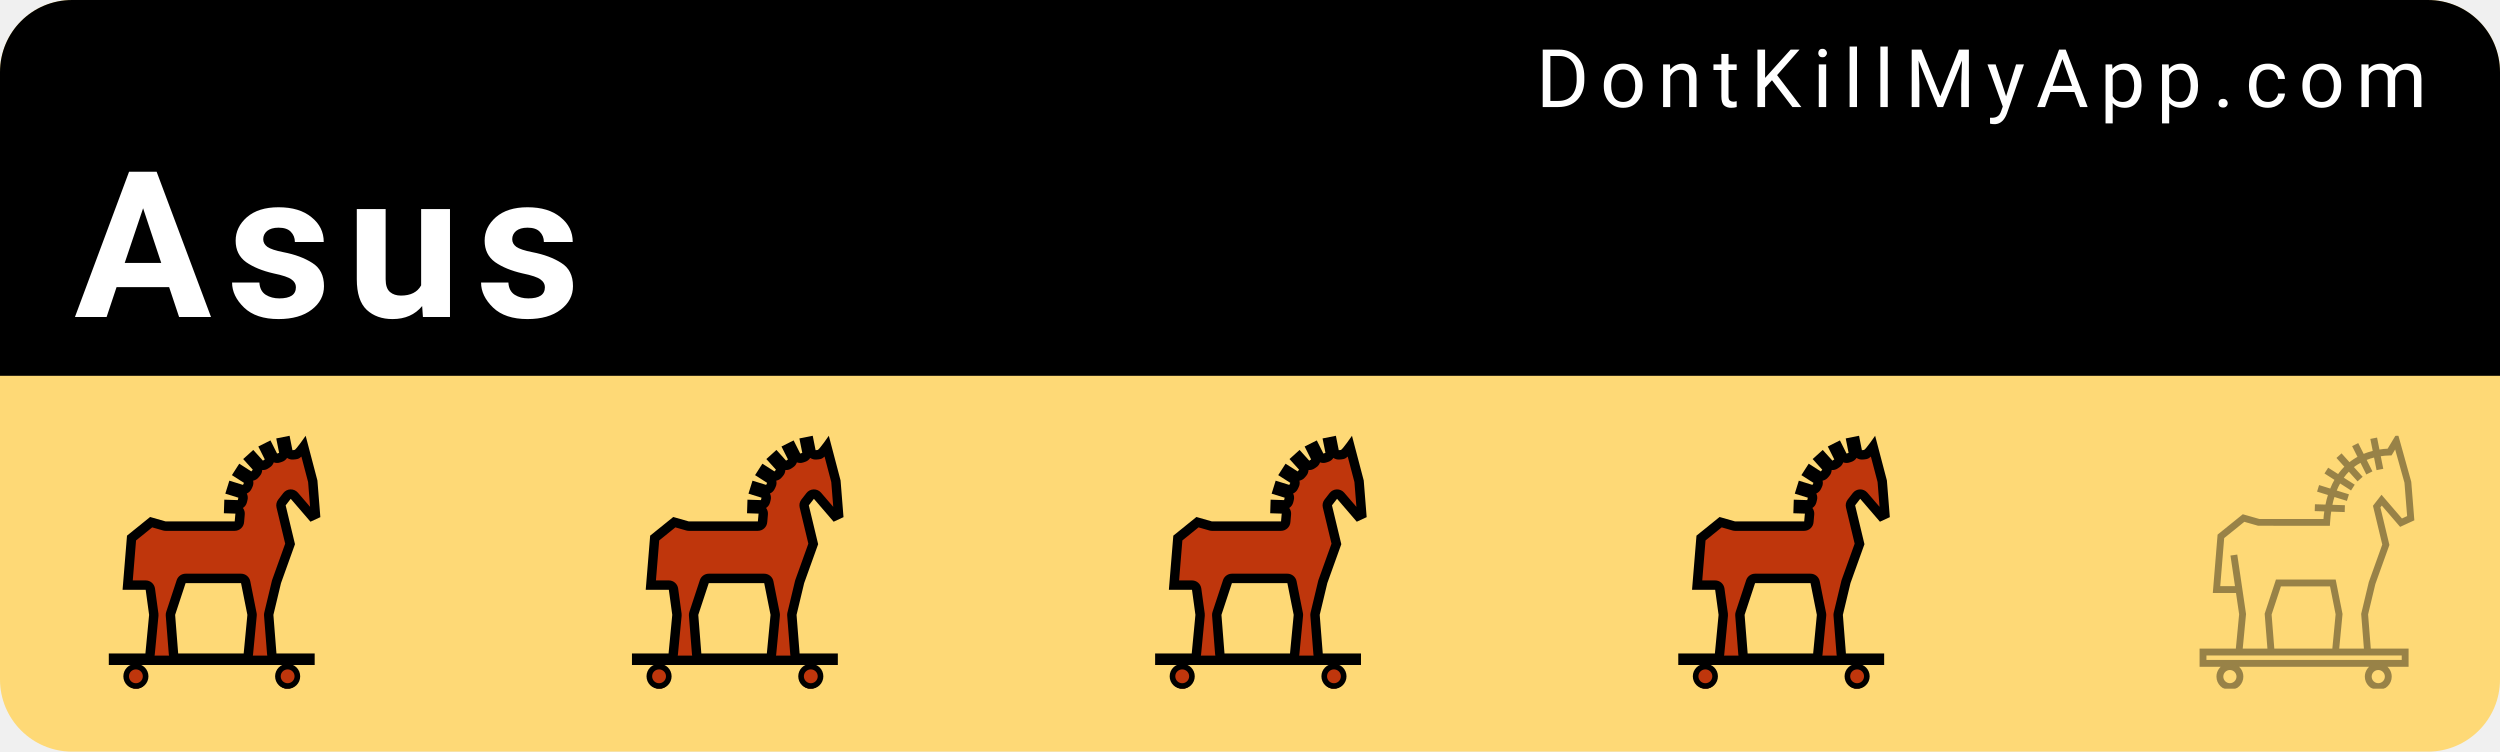
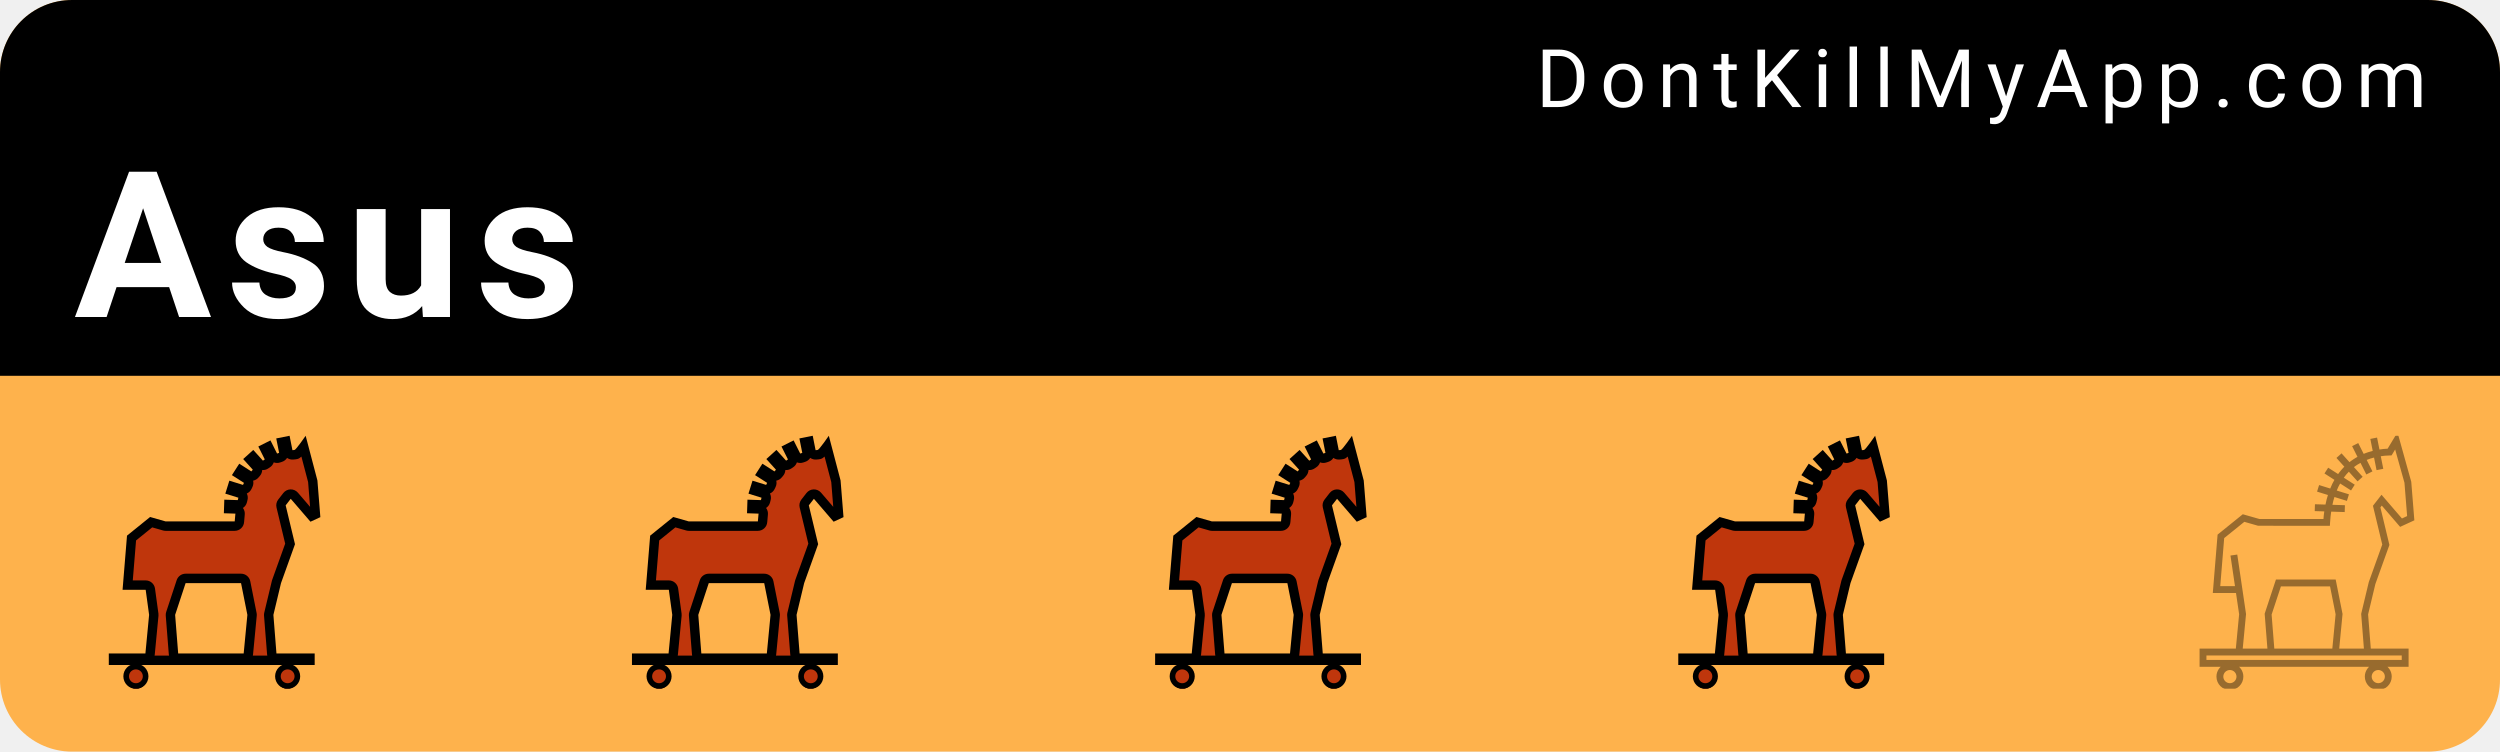
<svg xmlns="http://www.w3.org/2000/svg" width="153mm" height="46mm" viewBox="0 0 153 46" version="1.1" id="svg8">
  <defs id="defs2" />
  <g id="layer1" transform="translate(0,-251)">
-     <rect style="color:#000000;clip-rule:nonzero;display:inline;overflow:visible;visibility:visible;opacity:1;isolation:auto;mix-blend-mode:normal;color-interpolation:sRGB;color-interpolation-filters:linearRGB;solid-color:#000000;solid-opacity:1;fill:#fed976;fill-opacity:1;fill-rule:nonzero;stroke:none;stroke-width:0.529;stroke-linecap:round;stroke-linejoin:miter;stroke-miterlimit:4;stroke-dasharray:none;stroke-dashoffset:0;stroke-opacity:1;color-rendering:auto;image-rendering:auto;shape-rendering:auto;text-rendering:auto;enable-background:accumulate" id="bkg" width="153" height="46" x="6.5503158e-15" y="251" rx="4.416" ry="4.416" />
+     <rect style="color:#000000;clip-rule:nonzero;display:inline;overflow:visible;visibility:visible;opacity:1;isolation:auto;mix-blend-mode:normal;color-interpolation:sRGB;color-interpolation-filters:linearRGB;solid-color:#000000;solid-opacity:1;fill:#feb24c;fill-opacity:1;fill-rule:nonzero;stroke:none;stroke-width:0.529;stroke-linecap:round;stroke-linejoin:miter;stroke-miterlimit:4;stroke-dasharray:none;stroke-dashoffset:0;stroke-opacity:1;color-rendering:auto;image-rendering:auto;shape-rendering:auto;text-rendering:auto;enable-background:accumulate" id="bkg" width="153" height="46" x="6.5503158e-15" y="251" rx="4.416" ry="4.416" />
    <path style="color:#000000;clip-rule:nonzero;display:inline;overflow:visible;visibility:visible;opacity:1;isolation:auto;mix-blend-mode:normal;color-interpolation:sRGB;color-interpolation-filters:linearRGB;solid-color:#000000;solid-opacity:1;fill:#000000;fill-opacity:1;fill-rule:nonzero;stroke:none;stroke-width:2;stroke-linecap:round;stroke-linejoin:miter;stroke-miterlimit:4;stroke-dasharray:none;stroke-dashoffset:0;stroke-opacity:1;color-rendering:auto;image-rendering:auto;shape-rendering:auto;text-rendering:auto;enable-background:accumulate" d="M 16.689,0 C 7.443,0 0,7.443 0,16.689 V 86.93 H 578.268 V 16.689 C 578.268,7.443 570.824,0 561.578,0 Z" id="bkgtop" transform="matrix(0.2645833,0,0,0.2645833,0,251)" />
    <text xml:space="preserve" style="font-style:normal;font-variant:normal;font-weight:300;font-stretch:normal;font-size:9.648px;line-height:0%;font-family:Roboto;-inkscape-font-specification:'Roboto Light';text-align:start;letter-spacing:0.685px;word-spacing:0px;writing-mode:lr-tb;text-anchor:start;fill:#ffffff;fill-opacity:1;stroke:none;stroke-width:0.201px;stroke-linecap:butt;stroke-linejoin:miter;stroke-opacity:1" x="94.007" y="257.55" id="link">
      <tspan id="tspan817" x="94.007" y="257.55" style="font-style:normal;font-variant:normal;font-weight:normal;font-stretch:normal;font-size:4.939px;font-family:Roboto;-inkscape-font-specification:Roboto;fill:#ffffff;stroke-width:0.201px">DontKillMyApp.com</tspan>
    </text>
    <text xml:space="preserve" style="font-style:normal;font-variant:normal;font-weight:bold;font-stretch:normal;font-size:12.7px;line-height:0%;font-family:Roboto;-inkscape-font-specification:'Roboto Bold';text-align:start;letter-spacing:0.902px;word-spacing:0px;writing-mode:lr-tb;text-anchor:start;fill:#ffffff;fill-opacity:1;stroke:none;stroke-width:0.265px;stroke-linecap:butt;stroke-linejoin:miter;stroke-opacity:1" x="4.538" y="270.402" id="vendor">
      <tspan id="tspan821" x="4.538" y="270.402" style="font-style:normal;font-variant:normal;font-weight:bold;font-stretch:normal;font-size:12.5px;font-family:Roboto;-inkscape-font-specification:'Roboto Bold';fill:#ffffff;stroke-width:0.265px">Asus</tspan>
    </text>
    <g id="poo1" transform="matrix(0.01510025,0,0,0.01510025,5.393161,277.6693)">
      <svg version="1.1" x="0px" y="0px" viewBox="0 0 75.284 90" xml:space="preserve" id="svg14" width="1025" height="1025">
        <defs id="defs18" />
        <g id="g8" transform="translate(-12.358,-5)">
          <circle cx="75.88" cy="91.367" r="3.633" id="circle2" />
          <circle cx="22.104" cy="91.367" r="3.633" id="circle4" />
          <path d="M 70.933,68.74 73.642,57.429 78.616,43.583 75.297,29.754 77.107,27.43 84.123,35.584 87.642,33.96 86.598,20.908 82.413,5 c 0,0 -3.433,5.014 -3.983,5.058 -0.235,0.019 -0.476,0.041 -0.722,0.067 L 76.688,5 l -4.743,0.945 1.024,5.144 c -0.243,0.075 -0.487,0.155 -0.731,0.24 L 69.89,6.65 l -4.323,2.168 2.307,4.599 c -0.223,0.141 -0.444,0.287 -0.665,0.44 l -3.435,-3.814 -3.593,3.237 3.418,3.794 c -0.176,0.2 -0.351,0.402 -0.523,0.613 l -4.3,-2.751 -2.606,4.074 4.293,2.746 c -0.119,0.237 -0.234,0.483 -0.348,0.73 l -4.859,-1.507 -1.434,4.619 4.649,1.442 c -0.076,0.278 -0.144,0.567 -0.214,0.855 l -4.794,-0.156 -0.157,4.834 4.106,0.133 C 57.309,33.6 57.22,34.517 57.165,35.481 H 32.587 L 27.056,33.9 18.837,40.539 17.255,59.821 h 8.228 l 1.219,8.917 -1.315,13.722 H 12.358 v 4.115 H 85.623 V 82.46 H 72.017 Z M 37.046,82.462 35.962,68.74 39.693,57.429 h 19.724 l 2.255,11.311 -1.315,13.722 z" id="path6" />
        </g>
        <g transform="translate(-12.358,-5)" id="g821" style="fill:#bf360c;fill-opacity:1">
          <circle id="circle815" r="3.633" cy="91.367" cx="75.88" style="fill:#bf360c;fill-opacity:1" />
          <circle id="circle817" r="3.633" cy="91.367" cx="22.104" style="fill:#bf360c;fill-opacity:1" />
          <path style="fill:#bf360c;fill-opacity:1" id="path819" d="m 80.895,12.396 c -0.113,0.103 -0.209,0.199 -0.396,0.332 -0.277,0.196 -0.575,0.57 -1.801,0.668 -0.217,0.018 -0.43,0.037 -0.639,0.059 A 3.349,3.349 0 0 1 75.799,12.875 3.349,3.349 0 0 1 73.957,14.289 c -0.218,0.067 -0.424,0.134 -0.617,0.201 a 3.349,3.349 0 0 1 -2.287,-0.029 3.349,3.349 0 0 1 -1.391,1.787 c -0.185,0.117 -0.365,0.237 -0.547,0.363 a 3.349,3.349 0 0 1 -2.172,0.582 3.349,3.349 0 0 1 -0.83,2.094 c -0.165,0.188 -0.312,0.357 -0.441,0.516 a 3.349,3.349 0 0 1 -1.957,1.172 3.349,3.349 0 0 1 -0.26,2.283 c -0.088,0.176 -0.188,0.392 -0.299,0.633 a 3.349,3.349 0 0 1 -1.688,1.656 3.349,3.349 0 0 1 0.232,2.375 c -0.052,0.19 -0.113,0.451 -0.189,0.764 a 3.349,3.349 0 0 1 -1.422,2.008 3.349,3.349 0 0 1 0.648,2.395 c -0.099,0.856 -0.18,1.707 -0.23,2.584 a 3.349,3.349 0 0 1 -3.344,3.158 H 32.588 a 3.349,3.349 0 0 1 -0.92,-0.129 l -3.859,-1.104 -5.75,4.645 -1.168,14.229 h 4.592 a 3.349,3.349 0 0 1 3.318,2.896 l 1.219,8.918 a 3.349,3.349 0 0 1 0.016,0.773 L 28.721,82.781 a 3.349,3.349 0 0 1 -0.078,0.443 h 5.148 a 3.349,3.349 0 0 1 -0.082,-0.498 L 32.625,69.004 a 3.349,3.349 0 0 1 0.158,-1.312 l 3.73,-11.311 a 3.349,3.349 0 0 1 3.18,-2.301 h 19.725 a 3.349,3.349 0 0 1 3.285,2.695 l 2.254,11.311 a 3.349,3.349 0 0 1 0.049,0.975 l -1.314,13.723 a 3.349,3.349 0 0 1 -0.076,0.441 h 5.146 a 3.349,3.349 0 0 1 -0.082,-0.5 L 67.596,69.004 a 3.349,3.349 0 0 1 0.08,-1.043 l 2.709,-11.311 a 3.349,3.349 0 0 1 0.105,-0.354 L 75.125,43.391 72.041,30.535 a 3.349,3.349 0 0 1 0.613,-2.84 l 1.811,-2.324 a 3.349,3.349 0 0 1 5.182,-0.125 l 4.342,5.047 -0.705,-8.82 z" />
        </g>
        <circle style="color:#000000;clip-rule:nonzero;display:inline;overflow:visible;visibility:visible;opacity:1;isolation:auto;mix-blend-mode:normal;color-interpolation:sRGB;color-interpolation-filters:linearRGB;solid-color:#000000;solid-opacity:1;fill:#bf360c;fill-opacity:1;fill-rule:nonzero;stroke:#000000;stroke-width:2;stroke-linecap:round;stroke-linejoin:miter;stroke-miterlimit:4;stroke-dasharray:none;stroke-dashoffset:0;stroke-opacity:1;color-rendering:auto;image-rendering:auto;shape-rendering:auto;text-rendering:auto;enable-background:accumulate" id="path2590" cx="9.644" cy="85.599" r="3.464" />
        <circle r="3.464" cy="85.599" cx="63.644" id="circle2592" style="color:#000000;clip-rule:nonzero;display:inline;overflow:visible;visibility:visible;opacity:1;isolation:auto;mix-blend-mode:normal;color-interpolation:sRGB;color-interpolation-filters:linearRGB;solid-color:#000000;solid-opacity:1;fill:#bf360c;fill-opacity:1;fill-rule:nonzero;stroke:#000000;stroke-width:2;stroke-linecap:round;stroke-linejoin:miter;stroke-miterlimit:4;stroke-dasharray:none;stroke-dashoffset:0;stroke-opacity:1;color-rendering:auto;image-rendering:auto;shape-rendering:auto;text-rendering:auto;enable-background:accumulate" />
      </svg>
    </g>
    <g transform="matrix(0.01510025,0,0,0.01510025,37.41043,277.6693)" id="poo2">
      <svg version="1.1" x="0px" y="0px" viewBox="0 0 75.284 90" xml:space="preserve" id="svg14" width="1025" height="1025">
        <defs id="defs18" />
        <g id="g8" transform="translate(-12.358,-5)">
          <circle cx="75.88" cy="91.367" r="3.633" id="circle2" />
          <circle cx="22.104" cy="91.367" r="3.633" id="circle4" />
          <path d="M 70.933,68.74 73.642,57.429 78.616,43.583 75.297,29.754 77.107,27.43 84.123,35.584 87.642,33.96 86.598,20.908 82.413,5 c 0,0 -3.433,5.014 -3.983,5.058 -0.235,0.019 -0.476,0.041 -0.722,0.067 L 76.688,5 l -4.743,0.945 1.024,5.144 c -0.243,0.075 -0.487,0.155 -0.731,0.24 L 69.89,6.65 l -4.323,2.168 2.307,4.599 c -0.223,0.141 -0.444,0.287 -0.665,0.44 l -3.435,-3.814 -3.593,3.237 3.418,3.794 c -0.176,0.2 -0.351,0.402 -0.523,0.613 l -4.3,-2.751 -2.606,4.074 4.293,2.746 c -0.119,0.237 -0.234,0.483 -0.348,0.73 l -4.859,-1.507 -1.434,4.619 4.649,1.442 c -0.076,0.278 -0.144,0.567 -0.214,0.855 l -4.794,-0.156 -0.157,4.834 4.106,0.133 C 57.309,33.6 57.22,34.517 57.165,35.481 H 32.587 L 27.056,33.9 18.837,40.539 17.255,59.821 h 8.228 l 1.219,8.917 -1.315,13.722 H 12.358 v 4.115 H 85.623 V 82.46 H 72.017 Z M 37.046,82.462 35.962,68.74 39.693,57.429 h 19.724 l 2.255,11.311 -1.315,13.722 z" id="path6" />
        </g>
        <g transform="translate(-12.358,-5)" id="g821" style="fill:#bf360c;fill-opacity:1">
          <circle id="circle815" r="3.633" cy="91.367" cx="75.88" style="fill:#bf360c;fill-opacity:1" />
          <circle id="circle817" r="3.633" cy="91.367" cx="22.104" style="fill:#bf360c;fill-opacity:1" />
          <path style="fill:#bf360c;fill-opacity:1" id="path819" d="m 80.895,12.396 c -0.113,0.103 -0.209,0.199 -0.396,0.332 -0.277,0.196 -0.575,0.57 -1.801,0.668 -0.217,0.018 -0.43,0.037 -0.639,0.059 A 3.349,3.349 0 0 1 75.799,12.875 3.349,3.349 0 0 1 73.957,14.289 c -0.218,0.067 -0.424,0.134 -0.617,0.201 a 3.349,3.349 0 0 1 -2.287,-0.029 3.349,3.349 0 0 1 -1.391,1.787 c -0.185,0.117 -0.365,0.237 -0.547,0.363 a 3.349,3.349 0 0 1 -2.172,0.582 3.349,3.349 0 0 1 -0.83,2.094 c -0.165,0.188 -0.312,0.357 -0.441,0.516 a 3.349,3.349 0 0 1 -1.957,1.172 3.349,3.349 0 0 1 -0.26,2.283 c -0.088,0.176 -0.188,0.392 -0.299,0.633 a 3.349,3.349 0 0 1 -1.688,1.656 3.349,3.349 0 0 1 0.232,2.375 c -0.052,0.19 -0.113,0.451 -0.189,0.764 a 3.349,3.349 0 0 1 -1.422,2.008 3.349,3.349 0 0 1 0.648,2.395 c -0.099,0.856 -0.18,1.707 -0.23,2.584 a 3.349,3.349 0 0 1 -3.344,3.158 H 32.588 a 3.349,3.349 0 0 1 -0.92,-0.129 l -3.859,-1.104 -5.75,4.645 -1.168,14.229 h 4.592 a 3.349,3.349 0 0 1 3.318,2.896 l 1.219,8.918 a 3.349,3.349 0 0 1 0.016,0.773 L 28.721,82.781 a 3.349,3.349 0 0 1 -0.078,0.443 h 5.148 a 3.349,3.349 0 0 1 -0.082,-0.498 L 32.625,69.004 a 3.349,3.349 0 0 1 0.158,-1.312 l 3.73,-11.311 a 3.349,3.349 0 0 1 3.18,-2.301 h 19.725 a 3.349,3.349 0 0 1 3.285,2.695 l 2.254,11.311 a 3.349,3.349 0 0 1 0.049,0.975 l -1.314,13.723 a 3.349,3.349 0 0 1 -0.076,0.441 h 5.146 a 3.349,3.349 0 0 1 -0.082,-0.5 L 67.596,69.004 a 3.349,3.349 0 0 1 0.08,-1.043 l 2.709,-11.311 a 3.349,3.349 0 0 1 0.105,-0.354 L 75.125,43.391 72.041,30.535 a 3.349,3.349 0 0 1 0.613,-2.84 l 1.811,-2.324 a 3.349,3.349 0 0 1 5.182,-0.125 l 4.342,5.047 -0.705,-8.82 z" />
        </g>
        <circle style="color:#000000;clip-rule:nonzero;display:inline;overflow:visible;visibility:visible;opacity:1;isolation:auto;mix-blend-mode:normal;color-interpolation:sRGB;color-interpolation-filters:linearRGB;solid-color:#000000;solid-opacity:1;fill:#bf360c;fill-opacity:1;fill-rule:nonzero;stroke:#000000;stroke-width:2;stroke-linecap:round;stroke-linejoin:miter;stroke-miterlimit:4;stroke-dasharray:none;stroke-dashoffset:0;stroke-opacity:1;color-rendering:auto;image-rendering:auto;shape-rendering:auto;text-rendering:auto;enable-background:accumulate" id="path2590" cx="9.644" cy="85.599" r="3.464" />
        <circle r="3.464" cy="85.599" cx="63.644" id="circle2592" style="color:#000000;clip-rule:nonzero;display:inline;overflow:visible;visibility:visible;opacity:1;isolation:auto;mix-blend-mode:normal;color-interpolation:sRGB;color-interpolation-filters:linearRGB;solid-color:#000000;solid-opacity:1;fill:#bf360c;fill-opacity:1;fill-rule:nonzero;stroke:#000000;stroke-width:2;stroke-linecap:round;stroke-linejoin:miter;stroke-miterlimit:4;stroke-dasharray:none;stroke-dashoffset:0;stroke-opacity:1;color-rendering:auto;image-rendering:auto;shape-rendering:auto;text-rendering:auto;enable-background:accumulate" />
      </svg>
    </g>
    <g id="poo3" transform="matrix(0.01510025,0,0,0.01510025,69.4277,277.6693)">
      <svg version="1.1" x="0px" y="0px" viewBox="0 0 75.284 90" xml:space="preserve" id="svg14" width="1025" height="1025">
        <defs id="defs18" />
        <g id="g8" transform="translate(-12.358,-5)">
          <circle cx="75.88" cy="91.367" r="3.633" id="circle2" />
          <circle cx="22.104" cy="91.367" r="3.633" id="circle4" />
          <path d="M 70.933,68.74 73.642,57.429 78.616,43.583 75.297,29.754 77.107,27.43 84.123,35.584 87.642,33.96 86.598,20.908 82.413,5 c 0,0 -3.433,5.014 -3.983,5.058 -0.235,0.019 -0.476,0.041 -0.722,0.067 L 76.688,5 l -4.743,0.945 1.024,5.144 c -0.243,0.075 -0.487,0.155 -0.731,0.24 L 69.89,6.65 l -4.323,2.168 2.307,4.599 c -0.223,0.141 -0.444,0.287 -0.665,0.44 l -3.435,-3.814 -3.593,3.237 3.418,3.794 c -0.176,0.2 -0.351,0.402 -0.523,0.613 l -4.3,-2.751 -2.606,4.074 4.293,2.746 c -0.119,0.237 -0.234,0.483 -0.348,0.73 l -4.859,-1.507 -1.434,4.619 4.649,1.442 c -0.076,0.278 -0.144,0.567 -0.214,0.855 l -4.794,-0.156 -0.157,4.834 4.106,0.133 C 57.309,33.6 57.22,34.517 57.165,35.481 H 32.587 L 27.056,33.9 18.837,40.539 17.255,59.821 h 8.228 l 1.219,8.917 -1.315,13.722 H 12.358 v 4.115 H 85.623 V 82.46 H 72.017 Z M 37.046,82.462 35.962,68.74 39.693,57.429 h 19.724 l 2.255,11.311 -1.315,13.722 z" id="path6" />
        </g>
        <g transform="translate(-12.358,-5)" id="g821" style="fill:#bf360c;fill-opacity:1">
          <circle id="circle815" r="3.633" cy="91.367" cx="75.88" style="fill:#bf360c;fill-opacity:1" />
          <circle id="circle817" r="3.633" cy="91.367" cx="22.104" style="fill:#bf360c;fill-opacity:1" />
          <path style="fill:#bf360c;fill-opacity:1" id="path819" d="m 80.895,12.396 c -0.113,0.103 -0.209,0.199 -0.396,0.332 -0.277,0.196 -0.575,0.57 -1.801,0.668 -0.217,0.018 -0.43,0.037 -0.639,0.059 A 3.349,3.349 0 0 1 75.799,12.875 3.349,3.349 0 0 1 73.957,14.289 c -0.218,0.067 -0.424,0.134 -0.617,0.201 a 3.349,3.349 0 0 1 -2.287,-0.029 3.349,3.349 0 0 1 -1.391,1.787 c -0.185,0.117 -0.365,0.237 -0.547,0.363 a 3.349,3.349 0 0 1 -2.172,0.582 3.349,3.349 0 0 1 -0.83,2.094 c -0.165,0.188 -0.312,0.357 -0.441,0.516 a 3.349,3.349 0 0 1 -1.957,1.172 3.349,3.349 0 0 1 -0.26,2.283 c -0.088,0.176 -0.188,0.392 -0.299,0.633 a 3.349,3.349 0 0 1 -1.688,1.656 3.349,3.349 0 0 1 0.232,2.375 c -0.052,0.19 -0.113,0.451 -0.189,0.764 a 3.349,3.349 0 0 1 -1.422,2.008 3.349,3.349 0 0 1 0.648,2.395 c -0.099,0.856 -0.18,1.707 -0.23,2.584 a 3.349,3.349 0 0 1 -3.344,3.158 H 32.588 a 3.349,3.349 0 0 1 -0.92,-0.129 l -3.859,-1.104 -5.75,4.645 -1.168,14.229 h 4.592 a 3.349,3.349 0 0 1 3.318,2.896 l 1.219,8.918 a 3.349,3.349 0 0 1 0.016,0.773 L 28.721,82.781 a 3.349,3.349 0 0 1 -0.078,0.443 h 5.148 a 3.349,3.349 0 0 1 -0.082,-0.498 L 32.625,69.004 a 3.349,3.349 0 0 1 0.158,-1.312 l 3.73,-11.311 a 3.349,3.349 0 0 1 3.18,-2.301 h 19.725 a 3.349,3.349 0 0 1 3.285,2.695 l 2.254,11.311 a 3.349,3.349 0 0 1 0.049,0.975 l -1.314,13.723 a 3.349,3.349 0 0 1 -0.076,0.441 h 5.146 a 3.349,3.349 0 0 1 -0.082,-0.5 L 67.596,69.004 a 3.349,3.349 0 0 1 0.08,-1.043 l 2.709,-11.311 a 3.349,3.349 0 0 1 0.105,-0.354 L 75.125,43.391 72.041,30.535 a 3.349,3.349 0 0 1 0.613,-2.84 l 1.811,-2.324 a 3.349,3.349 0 0 1 5.182,-0.125 l 4.342,5.047 -0.705,-8.82 z" />
        </g>
        <circle style="color:#000000;clip-rule:nonzero;display:inline;overflow:visible;visibility:visible;opacity:1;isolation:auto;mix-blend-mode:normal;color-interpolation:sRGB;color-interpolation-filters:linearRGB;solid-color:#000000;solid-opacity:1;fill:#bf360c;fill-opacity:1;fill-rule:nonzero;stroke:#000000;stroke-width:2;stroke-linecap:round;stroke-linejoin:miter;stroke-miterlimit:4;stroke-dasharray:none;stroke-dashoffset:0;stroke-opacity:1;color-rendering:auto;image-rendering:auto;shape-rendering:auto;text-rendering:auto;enable-background:accumulate" id="path2590" cx="9.644" cy="85.599" r="3.464" />
        <circle r="3.464" cy="85.599" cx="63.644" id="circle2592" style="color:#000000;clip-rule:nonzero;display:inline;overflow:visible;visibility:visible;opacity:1;isolation:auto;mix-blend-mode:normal;color-interpolation:sRGB;color-interpolation-filters:linearRGB;solid-color:#000000;solid-opacity:1;fill:#bf360c;fill-opacity:1;fill-rule:nonzero;stroke:#000000;stroke-width:2;stroke-linecap:round;stroke-linejoin:miter;stroke-miterlimit:4;stroke-dasharray:none;stroke-dashoffset:0;stroke-opacity:1;color-rendering:auto;image-rendering:auto;shape-rendering:auto;text-rendering:auto;enable-background:accumulate" />
      </svg>
    </g>
    <g transform="matrix(0.01510025,0,0,0.01510025,101.445,277.6693)" id="poo4">
      <svg version="1.1" x="0px" y="0px" viewBox="0 0 75.284 90" xml:space="preserve" id="svg14" width="1025" height="1025">
        <defs id="defs18" />
        <g id="g8" transform="translate(-12.358,-5)">
          <circle cx="75.88" cy="91.367" r="3.633" id="circle2" />
          <circle cx="22.104" cy="91.367" r="3.633" id="circle4" />
          <path d="M 70.933,68.74 73.642,57.429 78.616,43.583 75.297,29.754 77.107,27.43 84.123,35.584 87.642,33.96 86.598,20.908 82.413,5 c 0,0 -3.433,5.014 -3.983,5.058 -0.235,0.019 -0.476,0.041 -0.722,0.067 L 76.688,5 l -4.743,0.945 1.024,5.144 c -0.243,0.075 -0.487,0.155 -0.731,0.24 L 69.89,6.65 l -4.323,2.168 2.307,4.599 c -0.223,0.141 -0.444,0.287 -0.665,0.44 l -3.435,-3.814 -3.593,3.237 3.418,3.794 c -0.176,0.2 -0.351,0.402 -0.523,0.613 l -4.3,-2.751 -2.606,4.074 4.293,2.746 c -0.119,0.237 -0.234,0.483 -0.348,0.73 l -4.859,-1.507 -1.434,4.619 4.649,1.442 c -0.076,0.278 -0.144,0.567 -0.214,0.855 l -4.794,-0.156 -0.157,4.834 4.106,0.133 C 57.309,33.6 57.22,34.517 57.165,35.481 H 32.587 L 27.056,33.9 18.837,40.539 17.255,59.821 h 8.228 l 1.219,8.917 -1.315,13.722 H 12.358 v 4.115 H 85.623 V 82.46 H 72.017 Z M 37.046,82.462 35.962,68.74 39.693,57.429 h 19.724 l 2.255,11.311 -1.315,13.722 z" id="path6" />
        </g>
        <g transform="translate(-12.358,-5)" id="g821" style="fill:#bf360c;fill-opacity:1">
          <circle id="circle815" r="3.633" cy="91.367" cx="75.88" style="fill:#bf360c;fill-opacity:1" />
          <circle id="circle817" r="3.633" cy="91.367" cx="22.104" style="fill:#bf360c;fill-opacity:1" />
          <path style="fill:#bf360c;fill-opacity:1" id="path819" d="m 80.895,12.396 c -0.113,0.103 -0.209,0.199 -0.396,0.332 -0.277,0.196 -0.575,0.57 -1.801,0.668 -0.217,0.018 -0.43,0.037 -0.639,0.059 A 3.349,3.349 0 0 1 75.799,12.875 3.349,3.349 0 0 1 73.957,14.289 c -0.218,0.067 -0.424,0.134 -0.617,0.201 a 3.349,3.349 0 0 1 -2.287,-0.029 3.349,3.349 0 0 1 -1.391,1.787 c -0.185,0.117 -0.365,0.237 -0.547,0.363 a 3.349,3.349 0 0 1 -2.172,0.582 3.349,3.349 0 0 1 -0.83,2.094 c -0.165,0.188 -0.312,0.357 -0.441,0.516 a 3.349,3.349 0 0 1 -1.957,1.172 3.349,3.349 0 0 1 -0.26,2.283 c -0.088,0.176 -0.188,0.392 -0.299,0.633 a 3.349,3.349 0 0 1 -1.688,1.656 3.349,3.349 0 0 1 0.232,2.375 c -0.052,0.19 -0.113,0.451 -0.189,0.764 a 3.349,3.349 0 0 1 -1.422,2.008 3.349,3.349 0 0 1 0.648,2.395 c -0.099,0.856 -0.18,1.707 -0.23,2.584 a 3.349,3.349 0 0 1 -3.344,3.158 H 32.588 a 3.349,3.349 0 0 1 -0.92,-0.129 l -3.859,-1.104 -5.75,4.645 -1.168,14.229 h 4.592 a 3.349,3.349 0 0 1 3.318,2.896 l 1.219,8.918 a 3.349,3.349 0 0 1 0.016,0.773 L 28.721,82.781 a 3.349,3.349 0 0 1 -0.078,0.443 h 5.148 a 3.349,3.349 0 0 1 -0.082,-0.498 L 32.625,69.004 a 3.349,3.349 0 0 1 0.158,-1.312 l 3.73,-11.311 a 3.349,3.349 0 0 1 3.18,-2.301 h 19.725 a 3.349,3.349 0 0 1 3.285,2.695 l 2.254,11.311 a 3.349,3.349 0 0 1 0.049,0.975 l -1.314,13.723 a 3.349,3.349 0 0 1 -0.076,0.441 h 5.146 a 3.349,3.349 0 0 1 -0.082,-0.5 L 67.596,69.004 a 3.349,3.349 0 0 1 0.08,-1.043 l 2.709,-11.311 a 3.349,3.349 0 0 1 0.105,-0.354 L 75.125,43.391 72.041,30.535 a 3.349,3.349 0 0 1 0.613,-2.84 l 1.811,-2.324 a 3.349,3.349 0 0 1 5.182,-0.125 l 4.342,5.047 -0.705,-8.82 z" />
        </g>
        <circle style="color:#000000;clip-rule:nonzero;display:inline;overflow:visible;visibility:visible;opacity:1;isolation:auto;mix-blend-mode:normal;color-interpolation:sRGB;color-interpolation-filters:linearRGB;solid-color:#000000;solid-opacity:1;fill:#bf360c;fill-opacity:1;fill-rule:nonzero;stroke:#000000;stroke-width:2;stroke-linecap:round;stroke-linejoin:miter;stroke-miterlimit:4;stroke-dasharray:none;stroke-dashoffset:0;stroke-opacity:1;color-rendering:auto;image-rendering:auto;shape-rendering:auto;text-rendering:auto;enable-background:accumulate" id="path2590" cx="9.644" cy="85.599" r="3.464" />
        <circle r="3.464" cy="85.599" cx="63.644" id="circle2592" style="color:#000000;clip-rule:nonzero;display:inline;overflow:visible;visibility:visible;opacity:1;isolation:auto;mix-blend-mode:normal;color-interpolation:sRGB;color-interpolation-filters:linearRGB;solid-color:#000000;solid-opacity:1;fill:#bf360c;fill-opacity:1;fill-rule:nonzero;stroke:#000000;stroke-width:2;stroke-linecap:round;stroke-linejoin:miter;stroke-miterlimit:4;stroke-dasharray:none;stroke-dashoffset:0;stroke-opacity:1;color-rendering:auto;image-rendering:auto;shape-rendering:auto;text-rendering:auto;enable-background:accumulate" />
      </svg>
    </g>
    <g transform="matrix(0.01510025,0,0,0.01510025,133.445,277.6693)" id="poo5">
      <svg version="1.1" x="0px" y="0px" viewBox="0 0 77.221 92.142" xml:space="preserve" id="svg8" width="1025" height="1025">
        <defs id="defs12" />
        <path d="m 6.144,87.741 c 0,2.427 1.975,4.401 4.403,4.401 2.426,0 4.4,-1.975 4.4,-4.401 0,-1.833 -1.127,-3.405 -2.723,-4.066 h 50.704 c -1.597,0.661 -2.724,2.233 -2.724,4.066 0,2.427 1.975,4.401 4.402,4.401 2.427,0 4.401,-1.975 4.401,-4.401 0,-1.833 -1.127,-3.405 -2.724,-4.066 h 8.868 V 78.038 H 61.417 L 60.391,65.052 63.063,53.876 68.139,39.747 64.834,25.978 65.869,24.649 72.694,32.58 77.221,30.492 76.13,16.85 71.43,0 68.303,5.185 c -1.057,0.039 -2.307,0.148 -3.67,0.386 L 63.77,1.246 62.299,1.539 63.162,5.875 c -1.321,0.31 -2.713,0.751 -4.118,1.366 l -1.962,-3.912 -1.341,0.673 1.95,3.887 c -1.234,0.644 -2.459,1.436 -3.636,2.406 l -2.868,-3.184 -1.114,1.004 2.859,3.174 c -1.001,0.956 -1.949,2.066 -2.825,3.336 l -3.601,-2.304 -0.809,1.264 3.598,2.302 c -0.706,1.182 -1.348,2.492 -1.91,3.944 l -4.012,-1.245 -0.444,1.433 3.952,1.226 c -0.44,1.333 -0.815,2.775 -1.114,4.335 l -3.752,-0.122 -0.049,1.499 3.54,0.115 c -0.182,1.184 -0.325,2.425 -0.418,3.739 H 21.19 L 15.357,29.144 6.542,36.264 4.859,56.78 h 8.34 l 1.214,8.233 -1.248,13.026 H 0 v 5.637 h 8.868 c -1.597,0.661 -2.724,2.233 -2.724,4.065 z m 7.303,0 c 0,1.6 -1.301,2.901 -2.9,2.901 -1.601,0 -2.903,-1.302 -2.903,-2.901 0,-1.6 1.302,-2.902 2.903,-2.902 1.599,0.001 2.9,1.302 2.9,2.902 z m 54.061,0 c 0,1.6 -1.302,2.901 -2.901,2.901 -1.601,0 -2.902,-1.302 -2.902,-2.901 0,-1.6 1.302,-2.902 2.902,-2.902 1.599,0.001 2.901,1.302 2.901,2.902 z m -54.7,-43.896 -1.484,0.219 1.654,11.216 H 6.487 l 1.498,-18.253 7.709,-6.227 5.186,1.482 25.619,0.029 0.041,-0.707 c 0.092,-1.596 0.259,-3.081 0.478,-4.483 l 4.872,0.158 0.049,-1.499 -4.661,-0.151 c 0.278,-1.415 0.618,-2.73 1.015,-3.946 l 4.556,1.413 0.444,-1.433 -4.498,-1.395 c 0.51,-1.32 1.09,-2.514 1.727,-3.596 l 4.01,2.565 0.809,-1.264 -4.018,-2.571 c 0.795,-1.159 1.662,-2.163 2.574,-3.043 l 3.196,3.548 1.114,-1.004 -3.193,-3.544 c 1.068,-0.877 2.185,-1.598 3.321,-2.188 l 2.133,4.254 1.341,-0.673 -2.118,-4.224 C 60.95,7.989 62.216,7.597 63.449,7.315 l 0.92,4.621 1.471,-0.293 -0.919,-4.619 C 66.28,6.799 67.577,6.697 68.749,6.673 l 0.413,-0.009 1.759,-2.916 3.72,13.293 1.001,12.526 -2.548,1.176 -7.282,-8.462 -2.604,3.344 3.369,14.035 -4.948,13.787 -2.75,11.486 1.035,13.104 H 49.828 L 51.082,64.954 48.673,52.872 H 27.686 l -3.968,12.029 1.038,13.136 H 14.672 L 15.924,64.973 Z M 26.261,78.039 25.238,65.085 28.772,54.374 h 18.671 l 2.125,10.659 -1.247,13.006 z M 1.5,79.539 h 72.152 v 2.637 H 1.5 Z" id="path2" style="stroke:#000000;stroke-opacity:1;opacity:0.4" />
      </svg>
    </g>
  </g>
</svg>
